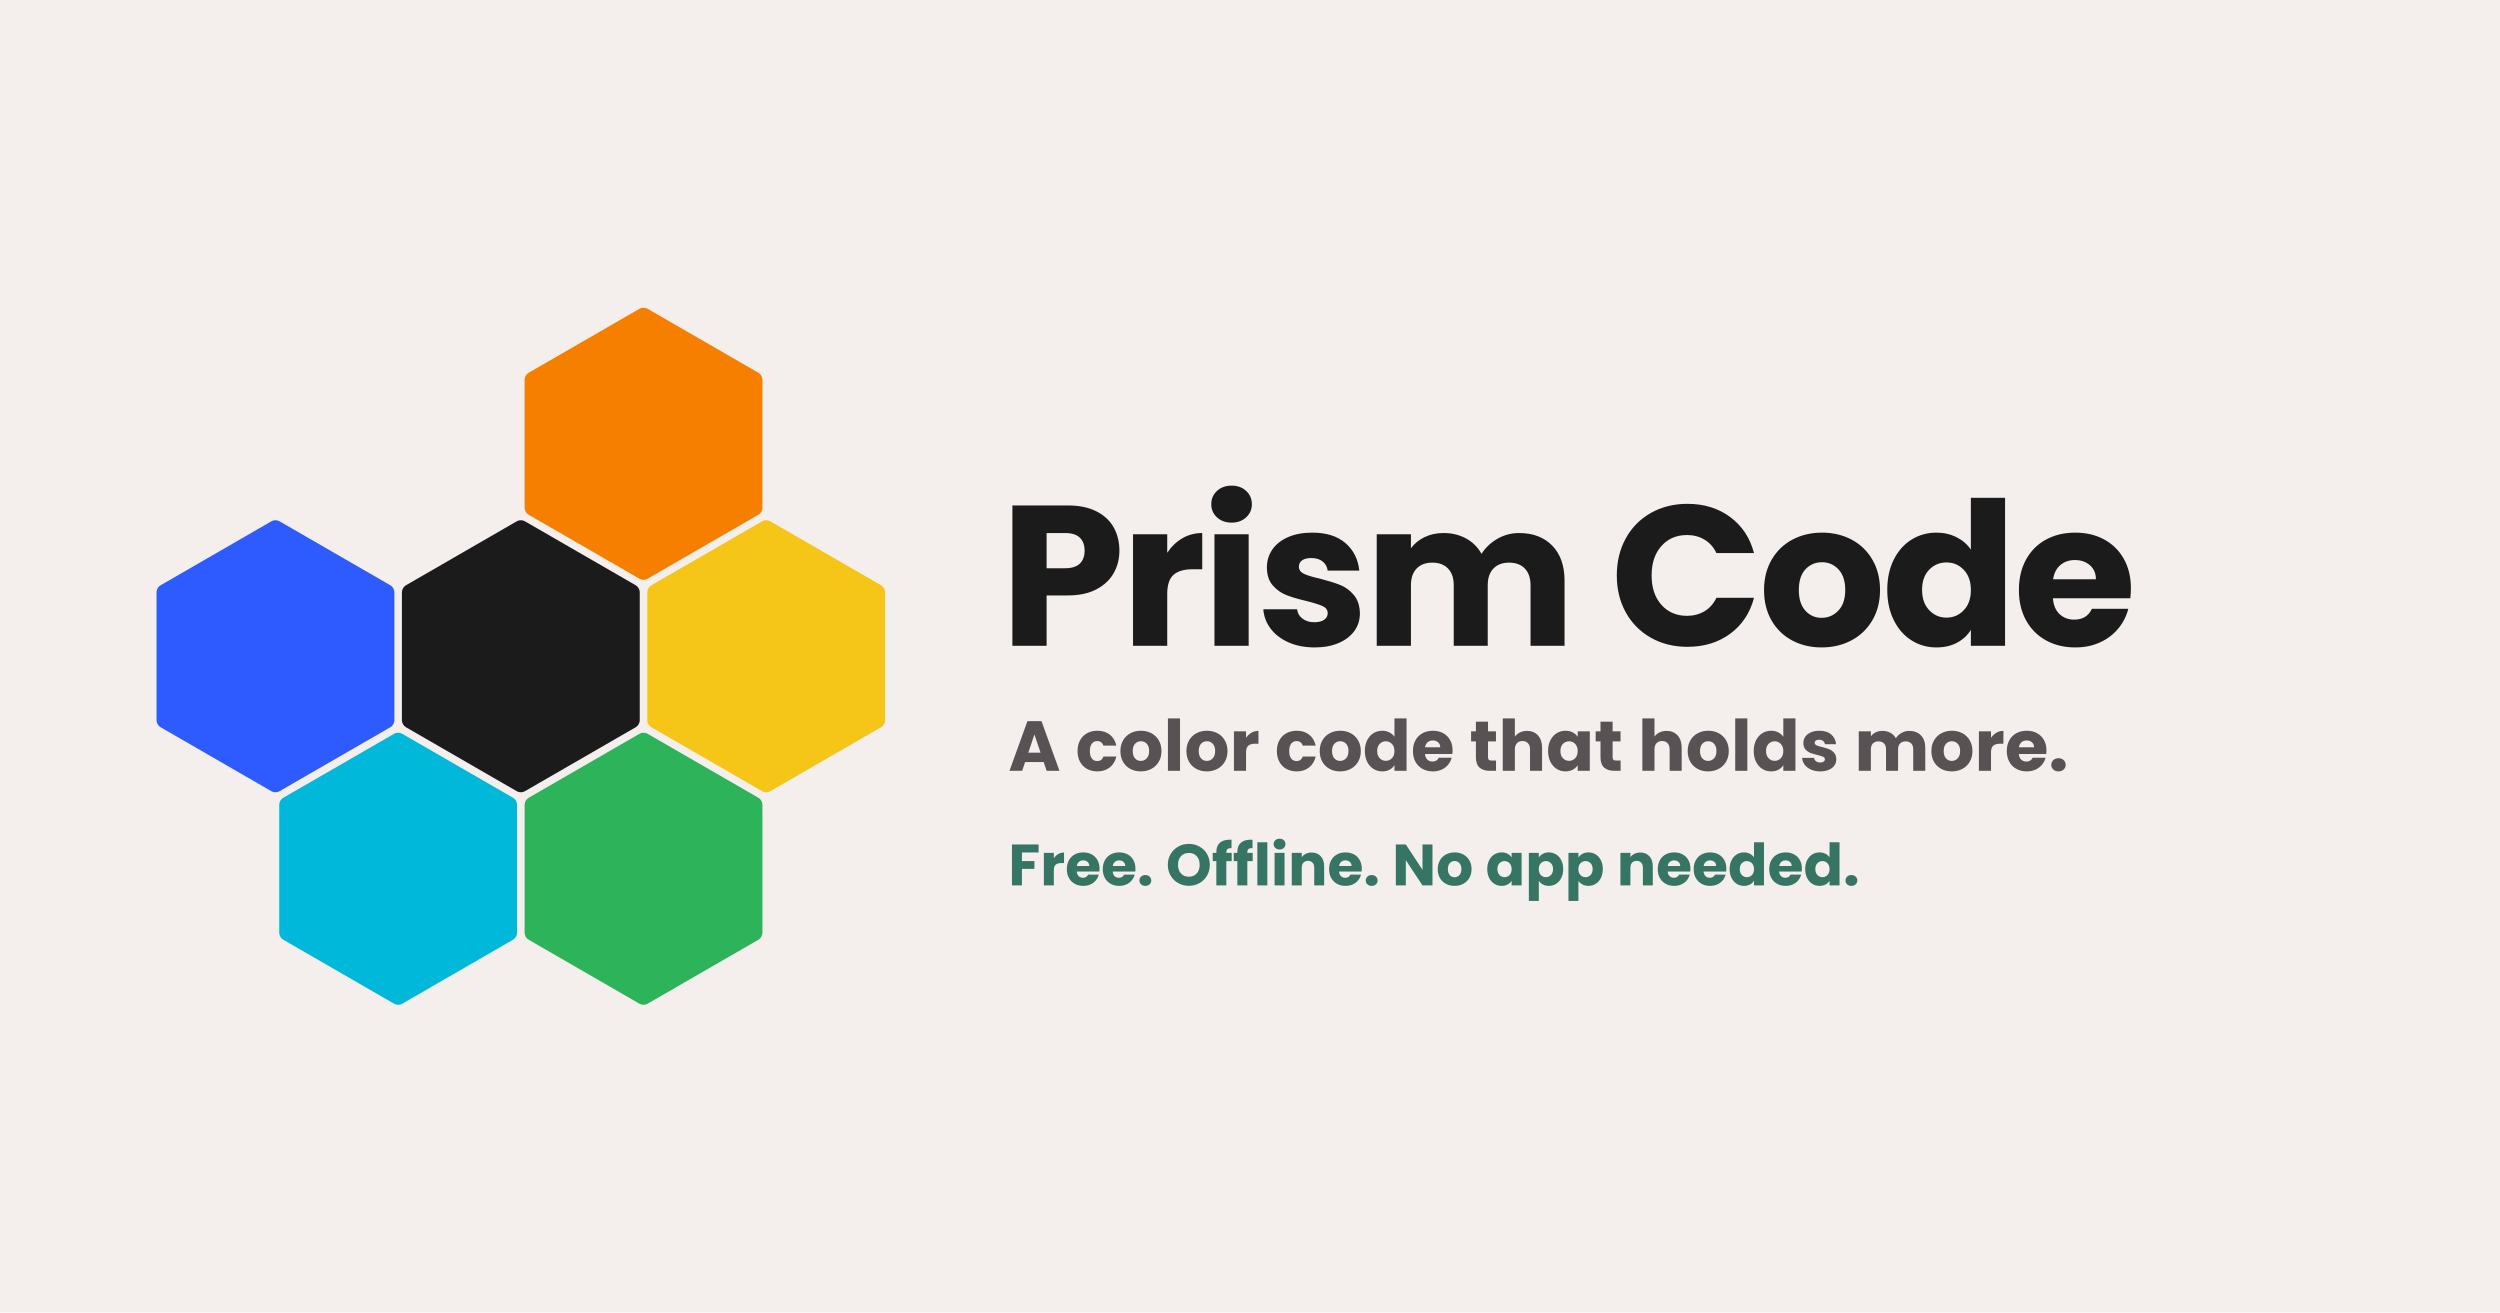
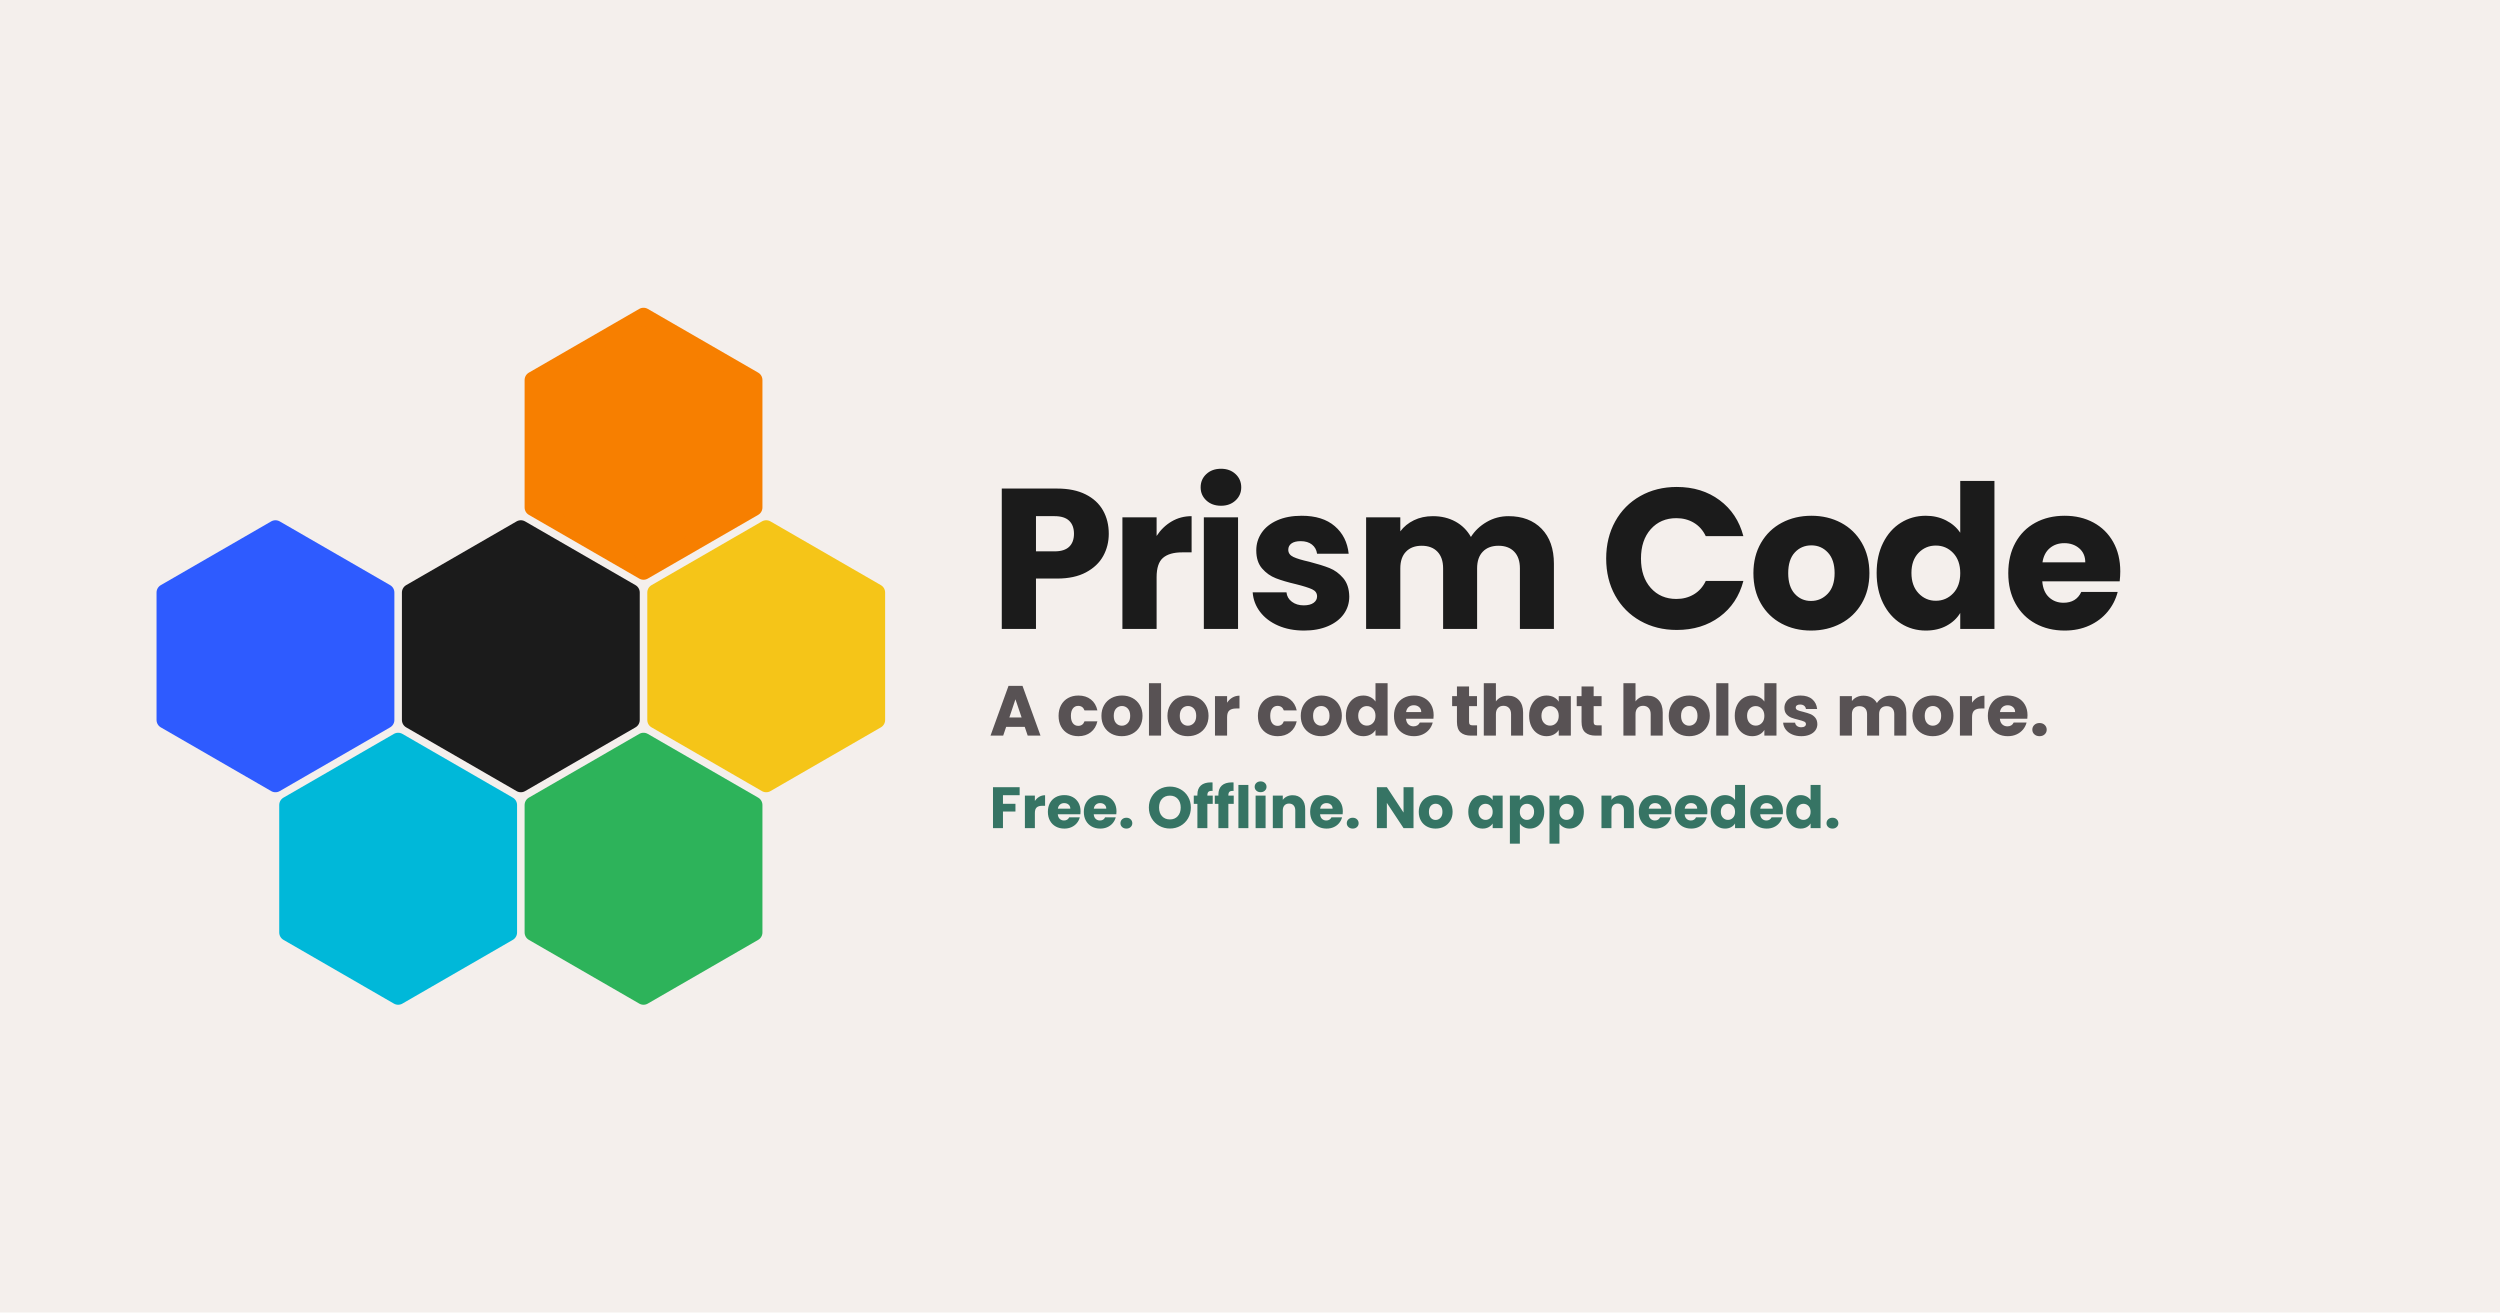
<svg xmlns="http://www.w3.org/2000/svg" viewBox="0 0 1200 630" width="1200" height="630">
  <rect width="1200" height="630" fill="#F4EFEC" />
  <polygon points="303.00,284.40 303.00,345.60 250.00,376.20 197.00,345.60 197.00,284.40 250.00,253.80" fill="#1B1B1B" stroke="#1B1B1B" stroke-width="8.16" stroke-linejoin="round" />
  <polygon points="361.89,182.40 361.89,243.60 308.89,274.20 255.89,243.60 255.89,182.40 308.89,151.80" fill="#F77F00" stroke="#F77F00" stroke-width="8.16" stroke-linejoin="round" />
  <polygon points="420.78,284.40 420.78,345.60 367.78,376.20 314.78,345.60 314.78,284.40 367.78,253.80" fill="#F5C518" stroke="#F5C518" stroke-width="8.16" stroke-linejoin="round" />
  <polygon points="361.89,386.40 361.89,447.60 308.89,478.20 255.89,447.60 255.89,386.40 308.89,355.80" fill="#2DB35A" stroke="#2DB35A" stroke-width="8.16" stroke-linejoin="round" />
  <polygon points="244.11,386.40 244.11,447.60 191.11,478.20 138.11,447.60 138.11,386.40 191.11,355.80" fill="#00B8D9" stroke="#00B8D9" stroke-width="8.16" stroke-linejoin="round" />
  <polygon points="185.22,284.40 185.22,345.60 132.22,376.20 79.22,345.60 79.22,284.40 132.22,253.80" fill="#2E5BFF" stroke="#2E5BFF" stroke-width="8.16" stroke-linejoin="round" />
-   <g transform="translate(480,310)">
+   <g transform="translate(474.9,301.9)">
    <path d="M32.544 -24.192H22.368V0.0H5.952V-67.392H32.544Q40.608 -67.392 46.176 -64.608Q51.744 -61.824 54.528 -56.928Q57.312 -52.032 57.312 -45.696Q57.312 -39.84 54.624 -34.992Q51.936 -30.144 46.368 -27.168Q40.8 -24.192 32.544 -24.192ZM40.608 -45.696Q40.608 -49.728 38.304 -51.936Q36.0 -54.144 31.296 -54.144H22.368V-37.248H31.296Q36.0 -37.248 38.304 -39.456Q40.608 -41.664 40.608 -45.696Z M97.072 -54.144V-36.768H92.56Q86.416 -36.768 83.344 -34.128Q80.272 -31.488 80.272 -24.864V0.0H63.856V-53.568H80.272V-44.64Q83.152 -49.056 87.472 -51.6Q91.792 -54.144 97.072 -54.144Z M101.408 -67.968Q101.408 -71.808 104.144 -74.352Q106.88 -76.896 111.2 -76.896Q115.424 -76.896 118.16 -74.352Q120.896 -71.808 120.896 -67.968Q120.896 -64.224 118.16 -61.68Q115.424 -59.136 111.2 -59.136Q106.88 -59.136 104.144 -61.68Q101.408 -64.224 101.408 -67.968ZM119.36 -53.568V0.0H102.944V-53.568Z M126.384 -17.568H142.608Q142.896 -14.784 145.2 -13.056Q147.504 -11.328 150.864 -11.328Q153.936 -11.328 155.616 -12.528Q157.296 -13.728 157.296 -15.648Q157.296 -17.952 154.896 -19.056Q152.496 -20.16 147.12 -21.504Q141.36 -22.848 137.52 -24.336Q133.68 -25.824 130.896 -29.04Q128.112 -32.256 128.112 -37.728Q128.112 -42.336 130.656 -46.128Q133.2 -49.92 138.144 -52.128Q143.088 -54.336 149.904 -54.336Q159.984 -54.336 165.792 -49.344Q171.6 -44.352 172.464 -36.096H157.296Q156.912 -38.88 154.848 -40.512Q152.784 -42.144 149.424 -42.144Q146.544 -42.144 145.008 -41.04Q143.472 -39.936 143.472 -38.016Q143.472 -35.712 145.92 -34.56Q148.368 -33.408 153.552 -32.256Q159.504 -30.72 163.248 -29.232Q166.992 -27.744 169.824 -24.432Q172.656 -21.12 172.752 -15.552Q172.752 -10.848 170.112 -7.152Q167.472 -3.456 162.528 -1.344Q157.584 0.768 151.056 0.768Q144.048 0.768 138.576 -1.632Q133.104 -4.032 129.936 -8.208Q126.768 -12.384 126.384 -17.568Z M270.976 -31.296V0.0H254.656V-29.088Q254.656 -34.272 251.92 -37.104Q249.184 -39.936 244.384 -39.936Q239.584 -39.936 236.848 -37.104Q234.112 -34.272 234.112 -29.088V0.0H217.792V-29.088Q217.792 -34.272 215.056 -37.104Q212.32 -39.936 207.52 -39.936Q202.72 -39.936 199.984 -37.104Q197.248 -34.272 197.248 -29.088V0.0H180.832V-53.568H197.248V-46.848Q199.744 -50.208 203.776 -52.176Q207.808 -54.144 212.896 -54.144Q218.944 -54.144 223.696 -51.552Q228.448 -48.96 231.136 -44.16Q233.92 -48.576 238.72 -51.36Q243.52 -54.144 249.184 -54.144Q259.168 -54.144 265.072 -48.096Q270.976 -42.048 270.976 -31.296Z  M329.952 -68.16Q341.952 -68.16 350.496 -61.824Q359.04 -55.488 361.92 -44.544H343.872Q341.856 -48.768 338.16 -50.976Q334.464 -53.184 329.76 -53.184Q322.176 -53.184 317.472 -47.904Q312.768 -42.624 312.768 -33.792Q312.768 -24.96 317.472 -19.68Q322.176 -14.4 329.76 -14.4Q334.464 -14.4 338.16 -16.608Q341.856 -18.816 343.872 -23.04H361.92Q359.04 -12.096 350.496 -5.808Q341.952 0.48 329.952 0.48Q320.16 0.48 312.432 -3.888Q304.704 -8.256 300.384 -16.032Q296.064 -23.808 296.064 -33.792Q296.064 -43.776 300.384 -51.6Q304.704 -59.424 312.432 -63.792Q320.16 -68.16 329.952 -68.16Z M366.736 -26.784Q366.736 -35.04 370.384 -41.328Q374.032 -47.616 380.368 -50.976Q386.704 -54.336 394.576 -54.336Q402.448 -54.336 408.784 -50.976Q415.12 -47.616 418.768 -41.328Q422.416 -35.04 422.416 -26.784Q422.416 -18.528 418.72 -12.24Q415.024 -5.952 408.64 -2.592Q402.256 0.768 394.384 0.768Q386.512 0.768 380.224 -2.592Q373.936 -5.952 370.336 -12.192Q366.736 -18.432 366.736 -26.784ZM405.712 -26.784Q405.712 -33.216 402.496 -36.672Q399.28 -40.128 394.576 -40.128Q389.776 -40.128 386.608 -36.72Q383.44 -33.312 383.44 -26.784Q383.44 -20.352 386.56 -16.896Q389.68 -13.44 394.384 -13.44Q399.088 -13.44 402.4 -16.896Q405.712 -20.352 405.712 -26.784Z M449.504 -54.336Q454.784 -54.336 459.152 -52.128Q463.52 -49.92 466.016 -46.176V-71.04H482.432V0.0H466.016V-7.68Q463.712 -3.84 459.44 -1.536Q455.168 0.768 449.504 0.768Q442.88 0.768 437.504 -2.64Q432.128 -6.048 429.008 -12.336Q425.888 -18.624 425.888 -26.88Q425.888 -35.136 429.008 -41.376Q432.128 -47.616 437.504 -50.976Q442.88 -54.336 449.504 -54.336ZM454.304 -40.032Q449.408 -40.032 446 -36.528Q442.592 -33.024 442.592 -26.88Q442.592 -20.736 446 -17.136Q449.408 -13.536 454.304 -13.536Q459.2 -13.536 462.608 -17.088Q466.016 -20.64 466.016 -26.784Q466.016 -32.928 462.608 -36.48Q459.2 -40.032 454.304 -40.032Z M542.544 -22.848H505.392Q505.776 -17.856 508.608 -15.216Q511.44 -12.576 515.568 -12.576Q521.712 -12.576 524.112 -17.76H541.584Q540.24 -12.48 536.736 -8.256Q533.232 -4.032 527.952 -1.632Q522.672 0.768 516.144 0.768Q508.272 0.768 502.128 -2.592Q495.984 -5.952 492.528 -12.192Q489.072 -18.432 489.072 -26.784Q489.072 -35.136 492.48 -41.376Q495.888 -47.616 502.032 -50.976Q508.176 -54.336 516.144 -54.336Q523.92 -54.336 529.968 -51.072Q536.016 -47.808 539.424 -41.76Q542.832 -35.712 542.832 -27.648Q542.832 -25.344 542.544 -22.848ZM526.032 -31.968Q526.032 -36.192 523.152 -38.688Q520.272 -41.184 515.952 -41.184Q511.824 -41.184 508.992 -38.784Q506.16 -36.384 505.488 -31.968Z" fill="#1B1B1B" />
  </g>
-   <g transform="translate(484,370)">
+   <g transform="translate(474.9,353.1)">
    <path d="M16.966 -4.216H8.058L6.63 0.0H0.544L9.18 -23.868H15.912L24.548 0.0H18.394ZM15.47 -8.704 12.512 -17.442 9.588 -8.704Z  M42.738 -19.244Q46.308 -19.244 48.705 -17.374Q51.102 -15.504 51.85 -12.104H45.662Q44.88 -14.28 42.636 -14.28Q41.038 -14.28 40.086 -13.039Q39.134 -11.798 39.134 -9.486Q39.134 -7.174 40.086 -5.933Q41.038 -4.692 42.636 -4.692Q44.88 -4.692 45.662 -6.868H51.85Q51.102 -3.536 48.688 -1.632Q46.274 0.272 42.738 0.272Q39.95 0.272 37.791 -0.918Q35.632 -2.108 34.425 -4.318Q33.218 -6.528 33.218 -9.486Q33.218 -12.444 34.425 -14.654Q35.632 -16.864 37.791 -18.054Q39.95 -19.244 42.738 -19.244Z M53.788 -9.486Q53.788 -12.41 55.08 -14.637Q56.372 -16.864 58.616 -18.054Q60.86 -19.244 63.648 -19.244Q66.436 -19.244 68.68 -18.054Q70.924 -16.864 72.216 -14.637Q73.508 -12.41 73.508 -9.486Q73.508 -6.562 72.199 -4.335Q70.89 -2.108 68.629 -0.918Q66.368 0.272 63.58 0.272Q60.792 0.272 58.565 -0.918Q56.338 -2.108 55.063 -4.318Q53.788 -6.528 53.788 -9.486ZM67.592 -9.486Q67.592 -11.764 66.453 -12.988Q65.314 -14.212 63.648 -14.212Q61.948 -14.212 60.826 -13.005Q59.704 -11.798 59.704 -9.486Q59.704 -7.208 60.809 -5.984Q61.914 -4.76 63.58 -4.76Q65.246 -4.76 66.419 -5.984Q67.592 -7.208 67.592 -9.486Z M82.416 -25.16V0.0H76.602V-25.16Z M85.476 -9.486Q85.476 -12.41 86.768 -14.637Q88.06 -16.864 90.304 -18.054Q92.548 -19.244 95.336 -19.244Q98.124 -19.244 100.368 -18.054Q102.612 -16.864 103.904 -14.637Q105.196 -12.41 105.196 -9.486Q105.196 -6.562 103.887 -4.335Q102.578 -2.108 100.317 -0.918Q98.056 0.272 95.268 0.272Q92.48 0.272 90.253 -0.918Q88.026 -2.108 86.751 -4.318Q85.476 -6.528 85.476 -9.486ZM99.28 -9.486Q99.28 -11.764 98.141 -12.988Q97.002 -14.212 95.336 -14.212Q93.636 -14.212 92.514 -13.005Q91.392 -11.798 91.392 -9.486Q91.392 -7.208 92.497 -5.984Q93.602 -4.76 95.268 -4.76Q96.934 -4.76 98.107 -5.984Q99.28 -7.208 99.28 -9.486Z M120.054 -19.176V-13.022H118.456Q116.28 -13.022 115.192 -12.087Q114.104 -11.152 114.104 -8.806V0.0H108.29V-18.972H114.104V-15.81Q115.124 -17.374 116.654 -18.275Q118.184 -19.176 120.054 -19.176Z  M138.414 -19.244Q141.984 -19.244 144.381 -17.374Q146.778 -15.504 147.526 -12.104H141.338Q140.556 -14.28 138.312 -14.28Q136.714 -14.28 135.762 -13.039Q134.81 -11.798 134.81 -9.486Q134.81 -7.174 135.762 -5.933Q136.714 -4.692 138.312 -4.692Q140.556 -4.692 141.338 -6.868H147.526Q146.778 -3.536 144.364 -1.632Q141.95 0.272 138.414 0.272Q135.626 0.272 133.467 -0.918Q131.308 -2.108 130.101 -4.318Q128.894 -6.528 128.894 -9.486Q128.894 -12.444 130.101 -14.654Q131.308 -16.864 133.467 -18.054Q135.626 -19.244 138.414 -19.244Z M149.464 -9.486Q149.464 -12.41 150.756 -14.637Q152.048 -16.864 154.292 -18.054Q156.536 -19.244 159.324 -19.244Q162.112 -19.244 164.356 -18.054Q166.6 -16.864 167.892 -14.637Q169.184 -12.41 169.184 -9.486Q169.184 -6.562 167.875 -4.335Q166.566 -2.108 164.305 -0.918Q162.044 0.272 159.256 0.272Q156.468 0.272 154.241 -0.918Q152.014 -2.108 150.739 -4.318Q149.464 -6.528 149.464 -9.486ZM163.268 -9.486Q163.268 -11.764 162.129 -12.988Q160.99 -14.212 159.324 -14.212Q157.624 -14.212 156.502 -13.005Q155.38 -11.798 155.38 -9.486Q155.38 -7.208 156.485 -5.984Q157.59 -4.76 159.256 -4.76Q160.922 -4.76 162.095 -5.984Q163.268 -7.208 163.268 -9.486Z M179.486 -19.244Q181.356 -19.244 182.903 -18.462Q184.45 -17.68 185.334 -16.354V-25.16H191.148V0.0H185.334V-2.72Q184.518 -1.36 183.005 -0.544Q181.492 0.272 179.486 0.272Q177.14 0.272 175.236 -0.935Q173.332 -2.142 172.227 -4.369Q171.122 -6.596 171.122 -9.52Q171.122 -12.444 172.227 -14.654Q173.332 -16.864 175.236 -18.054Q177.14 -19.244 179.486 -19.244ZM181.186 -14.178Q179.452 -14.178 178.245 -12.937Q177.038 -11.696 177.038 -9.52Q177.038 -7.344 178.245 -6.069Q179.452 -4.794 181.186 -4.794Q182.92 -4.794 184.127 -6.052Q185.334 -7.31 185.334 -9.486Q185.334 -11.662 184.127 -12.92Q182.92 -14.178 181.186 -14.178Z M213.146 -8.092H199.988Q200.124 -6.324 201.127 -5.389Q202.13 -4.454 203.592 -4.454Q205.768 -4.454 206.618 -6.29H212.806Q212.33 -4.42 211.089 -2.924Q209.848 -1.428 207.978 -0.578Q206.108 0.272 203.796 0.272Q201.008 0.272 198.832 -0.918Q196.656 -2.108 195.432 -4.318Q194.208 -6.528 194.208 -9.486Q194.208 -12.444 195.415 -14.654Q196.622 -16.864 198.798 -18.054Q200.974 -19.244 203.796 -19.244Q206.55 -19.244 208.692 -18.088Q210.834 -16.932 212.041 -14.79Q213.248 -12.648 213.248 -9.792Q213.248 -8.976 213.146 -8.092ZM207.298 -11.322Q207.298 -12.818 206.278 -13.702Q205.258 -14.586 203.728 -14.586Q202.266 -14.586 201.263 -13.736Q200.26 -12.886 200.022 -11.322Z  M234.09 -4.93V0.0H231.132Q227.97 0.0 226.202 -1.547Q224.434 -3.094 224.434 -6.596V-14.144H222.122V-18.972H224.434V-23.596H230.248V-18.972H234.056V-14.144H230.248V-6.528Q230.248 -5.678 230.656 -5.304Q231.064 -4.93 232.016 -4.93Z M256.19 -11.084V0.0H250.41V-10.302Q250.41 -12.206 249.424 -13.26Q248.438 -14.314 246.772 -14.314Q245.106 -14.314 244.12 -13.26Q243.134 -12.206 243.134 -10.302V0.0H237.32V-25.16H243.134V-16.422Q244.018 -17.68 245.548 -18.428Q247.078 -19.176 248.982 -19.176Q252.246 -19.176 254.218 -17.017Q256.19 -14.858 256.19 -11.084Z M267.444 -19.244Q269.45 -19.244 270.963 -18.428Q272.476 -17.612 273.292 -16.286V-18.972H279.106V0.0H273.292V-2.686Q272.442 -1.36 270.929 -0.544Q269.416 0.272 267.41 0.272Q265.098 0.272 263.194 -0.935Q261.29 -2.142 260.185 -4.369Q259.08 -6.596 259.08 -9.52Q259.08 -12.444 260.185 -14.654Q261.29 -16.864 263.194 -18.054Q265.098 -19.244 267.444 -19.244ZM269.144 -14.178Q267.41 -14.178 266.203 -12.937Q264.996 -11.696 264.996 -9.52Q264.996 -7.344 266.203 -6.069Q267.41 -4.794 269.144 -4.794Q270.878 -4.794 272.085 -6.052Q273.292 -7.31 273.292 -9.486Q273.292 -11.662 272.085 -12.92Q270.878 -14.178 269.144 -14.178Z M293.896 -4.93V0.0H290.938Q287.776 0.0 286.008 -1.547Q284.24 -3.094 284.24 -6.596V-14.144H281.928V-18.972H284.24V-23.596H290.054V-18.972H293.862V-14.144H290.054V-6.528Q290.054 -5.678 290.462 -5.304Q290.87 -4.93 291.822 -4.93Z  M323.204 -11.084V0.0H317.424V-10.302Q317.424 -12.206 316.438 -13.26Q315.452 -14.314 313.786 -14.314Q312.12 -14.314 311.134 -13.26Q310.148 -12.206 310.148 -10.302V0.0H304.334V-25.16H310.148V-16.422Q311.032 -17.68 312.562 -18.428Q314.092 -19.176 315.996 -19.176Q319.26 -19.176 321.232 -17.017Q323.204 -14.858 323.204 -11.084Z M326.094 -9.486Q326.094 -12.41 327.386 -14.637Q328.678 -16.864 330.922 -18.054Q333.166 -19.244 335.954 -19.244Q338.742 -19.244 340.986 -18.054Q343.23 -16.864 344.522 -14.637Q345.814 -12.41 345.814 -9.486Q345.814 -6.562 344.505 -4.335Q343.196 -2.108 340.935 -0.918Q338.674 0.272 335.886 0.272Q333.098 0.272 330.871 -0.918Q328.644 -2.108 327.369 -4.318Q326.094 -6.528 326.094 -9.486ZM339.898 -9.486Q339.898 -11.764 338.759 -12.988Q337.62 -14.212 335.954 -14.212Q334.254 -14.212 333.132 -13.005Q332.01 -11.798 332.01 -9.486Q332.01 -7.208 333.115 -5.984Q334.22 -4.76 335.886 -4.76Q337.552 -4.76 338.725 -5.984Q339.898 -7.208 339.898 -9.486Z M354.722 -25.16V0.0H348.908V-25.16Z M366.146 -19.244Q368.016 -19.244 369.563 -18.462Q371.11 -17.68 371.994 -16.354V-25.16H377.808V0.0H371.994V-2.72Q371.178 -1.36 369.665 -0.544Q368.152 0.272 366.146 0.272Q363.8 0.272 361.896 -0.935Q359.992 -2.142 358.887 -4.369Q357.782 -6.596 357.782 -9.52Q357.782 -12.444 358.887 -14.654Q359.992 -16.864 361.896 -18.054Q363.8 -19.244 366.146 -19.244ZM367.846 -14.178Q366.112 -14.178 364.905 -12.937Q363.698 -11.696 363.698 -9.52Q363.698 -7.344 364.905 -6.069Q366.112 -4.794 367.846 -4.794Q369.58 -4.794 370.787 -6.052Q371.994 -7.31 371.994 -9.486Q371.994 -11.662 370.787 -12.92Q369.58 -14.178 367.846 -14.178Z M381.004 -6.222H386.75Q386.852 -5.236 387.668 -4.624Q388.484 -4.012 389.674 -4.012Q390.762 -4.012 391.357 -4.437Q391.952 -4.862 391.952 -5.542Q391.952 -6.358 391.102 -6.749Q390.252 -7.14 388.348 -7.616Q386.308 -8.092 384.948 -8.619Q383.588 -9.146 382.602 -10.285Q381.616 -11.424 381.616 -13.362Q381.616 -14.994 382.517 -16.337Q383.418 -17.68 385.169 -18.462Q386.92 -19.244 389.334 -19.244Q392.904 -19.244 394.961 -17.476Q397.018 -15.708 397.324 -12.784H391.952Q391.816 -13.77 391.085 -14.348Q390.354 -14.926 389.164 -14.926Q388.144 -14.926 387.6 -14.535Q387.056 -14.144 387.056 -13.464Q387.056 -12.648 387.923 -12.24Q388.79 -11.832 390.626 -11.424Q392.734 -10.88 394.06 -10.353Q395.386 -9.826 396.389 -8.653Q397.392 -7.48 397.426 -5.508Q397.426 -3.842 396.491 -2.533Q395.556 -1.224 393.805 -0.476Q392.054 0.272 389.742 0.272Q387.26 0.272 385.322 -0.578Q383.384 -1.428 382.262 -2.907Q381.14 -4.386 381.004 -6.222Z  M440.13 -11.084V0.0H434.35V-10.302Q434.35 -12.138 433.381 -13.141Q432.412 -14.144 430.712 -14.144Q429.012 -14.144 428.043 -13.141Q427.074 -12.138 427.074 -10.302V0.0H421.294V-10.302Q421.294 -12.138 420.325 -13.141Q419.356 -14.144 417.656 -14.144Q415.956 -14.144 414.987 -13.141Q414.018 -12.138 414.018 -10.302V0.0H408.204V-18.972H414.018V-16.592Q414.902 -17.782 416.33 -18.479Q417.758 -19.176 419.56 -19.176Q421.702 -19.176 423.385 -18.258Q425.068 -17.34 426.02 -15.64Q427.006 -17.204 428.706 -18.19Q430.406 -19.176 432.412 -19.176Q435.948 -19.176 438.039 -17.034Q440.13 -14.892 440.13 -11.084Z M443.054 -9.486Q443.054 -12.41 444.346 -14.637Q445.638 -16.864 447.882 -18.054Q450.126 -19.244 452.914 -19.244Q455.702 -19.244 457.946 -18.054Q460.19 -16.864 461.482 -14.637Q462.774 -12.41 462.774 -9.486Q462.774 -6.562 461.465 -4.335Q460.156 -2.108 457.895 -0.918Q455.634 0.272 452.846 0.272Q450.058 0.272 447.831 -0.918Q445.604 -2.108 444.329 -4.318Q443.054 -6.528 443.054 -9.486ZM456.858 -9.486Q456.858 -11.764 455.719 -12.988Q454.58 -14.212 452.914 -14.212Q451.214 -14.212 450.092 -13.005Q448.97 -11.798 448.97 -9.486Q448.97 -7.208 450.075 -5.984Q451.18 -4.76 452.846 -4.76Q454.512 -4.76 455.685 -5.984Q456.858 -7.208 456.858 -9.486Z M477.632 -19.176V-13.022H476.034Q473.858 -13.022 472.77 -12.087Q471.682 -11.152 471.682 -8.806V0.0H465.868V-18.972H471.682V-15.81Q472.702 -17.374 474.232 -18.275Q475.762 -19.176 477.632 -19.176Z M498.202 -8.092H485.044Q485.18 -6.324 486.183 -5.389Q487.186 -4.454 488.648 -4.454Q490.824 -4.454 491.674 -6.29H497.862Q497.386 -4.42 496.145 -2.924Q494.904 -1.428 493.034 -0.578Q491.164 0.272 488.852 0.272Q486.064 0.272 483.888 -0.918Q481.712 -2.108 480.488 -4.318Q479.264 -6.528 479.264 -9.486Q479.264 -12.444 480.471 -14.654Q481.678 -16.864 483.854 -18.054Q486.03 -19.244 488.852 -19.244Q491.606 -19.244 493.748 -18.088Q495.89 -16.932 497.097 -14.79Q498.304 -12.648 498.304 -9.792Q498.304 -8.976 498.202 -8.092ZM492.354 -11.322Q492.354 -12.818 491.334 -13.702Q490.314 -14.586 488.784 -14.586Q487.322 -14.586 486.319 -13.736Q485.316 -12.886 485.078 -11.322Z M500.616 -2.856Q500.616 -4.216 501.585 -5.134Q502.554 -6.052 504.084 -6.052Q505.58 -6.052 506.549 -5.134Q507.518 -4.216 507.518 -2.856Q507.518 -1.53 506.549 -0.629Q505.58 0.272 504.084 0.272Q502.554 0.272 501.585 -0.629Q500.616 -1.53 500.616 -2.856Z" fill="#585254" />
  </g>
-   <g transform="translate(484,425)">
+   <g transform="translate(474.9,397.5)">
    <path d="M14.532 -19.656V-15.82H6.524V-11.676H12.516V-7.952H6.524V0.0H1.736V-19.656Z M26.74 -15.792V-10.724H25.424Q23.632 -10.724 22.736 -9.954Q21.84 -9.184 21.84 -7.252V0.0H17.052V-15.624H21.84V-13.02Q22.68 -14.308 23.94 -15.05Q25.2 -15.792 26.74 -15.792Z M43.68 -6.664H32.844Q32.956 -5.208 33.782 -4.438Q34.608 -3.668 35.812 -3.668Q37.604 -3.668 38.304 -5.18H43.4Q43.008 -3.64 41.986 -2.408Q40.964 -1.176 39.424 -0.476Q37.884 0.224 35.98 0.224Q33.684 0.224 31.892 -0.756Q30.1 -1.736 29.092 -3.556Q28.084 -5.376 28.084 -7.812Q28.084 -10.248 29.078 -12.068Q30.072 -13.888 31.864 -14.868Q33.656 -15.848 35.98 -15.848Q38.248 -15.848 40.012 -14.896Q41.776 -13.944 42.77 -12.18Q43.764 -10.416 43.764 -8.064Q43.764 -7.392 43.68 -6.664ZM38.864 -9.324Q38.864 -10.556 38.024 -11.284Q37.184 -12.012 35.924 -12.012Q34.72 -12.012 33.894 -11.312Q33.068 -10.612 32.872 -9.324Z M60.928 -6.664H50.092Q50.204 -5.208 51.03 -4.438Q51.856 -3.668 53.06 -3.668Q54.852 -3.668 55.552 -5.18H60.648Q60.256 -3.64 59.234 -2.408Q58.212 -1.176 56.672 -0.476Q55.132 0.224 53.228 0.224Q50.932 0.224 49.14 -0.756Q47.348 -1.736 46.34 -3.556Q45.332 -5.376 45.332 -7.812Q45.332 -10.248 46.326 -12.068Q47.32 -13.888 49.112 -14.868Q50.904 -15.848 53.228 -15.848Q55.496 -15.848 57.26 -14.896Q59.024 -13.944 60.018 -12.18Q61.012 -10.416 61.012 -8.064Q61.012 -7.392 60.928 -6.664ZM56.112 -9.324Q56.112 -10.556 55.272 -11.284Q54.432 -12.012 53.172 -12.012Q51.968 -12.012 51.142 -11.312Q50.316 -10.612 50.12 -9.324Z M62.916 -2.352Q62.916 -3.472 63.714 -4.228Q64.512 -4.984 65.772 -4.984Q67.004 -4.984 67.802 -4.228Q68.6 -3.472 68.6 -2.352Q68.6 -1.26 67.802 -0.518Q67.004 0.224 65.772 0.224Q64.512 0.224 63.714 -0.518Q62.916 -1.26 62.916 -2.352Z  M76.552 -9.884Q76.552 -12.768 77.91 -15.064Q79.268 -17.36 81.578 -18.648Q83.888 -19.936 86.66 -19.936Q89.432 -19.936 91.742 -18.648Q94.052 -17.36 95.382 -15.064Q96.712 -12.768 96.712 -9.884Q96.712 -7.0 95.368 -4.69Q94.024 -2.38 91.728 -1.092Q89.432 0.196 86.66 0.196Q83.888 0.196 81.578 -1.092Q79.268 -2.38 77.91 -4.69Q76.552 -7.0 76.552 -9.884ZM91.84 -9.884Q91.84 -12.488 90.426 -14.042Q89.012 -15.596 86.66 -15.596Q84.28 -15.596 82.866 -14.056Q81.452 -12.516 81.452 -9.884Q81.452 -7.28 82.866 -5.726Q84.28 -4.172 86.66 -4.172Q89.012 -4.172 90.426 -5.74Q91.84 -7.308 91.84 -9.884Z M107.212 -11.648H104.636V0.0H99.848V-11.648H98.112V-15.624H99.848V-16.072Q99.848 -18.956 101.5 -20.454Q103.152 -21.952 106.344 -21.952Q106.876 -21.952 107.128 -21.924V-17.864Q105.756 -17.948 105.196 -17.472Q104.636 -16.996 104.636 -15.764V-15.624H107.212Z M117.292 -11.648H114.716V0.0H109.928V-11.648H108.192V-15.624H109.928V-16.072Q109.928 -18.956 111.58 -20.454Q113.232 -21.952 116.424 -21.952Q116.956 -21.952 117.208 -21.924V-17.864Q115.836 -17.948 115.276 -17.472Q114.716 -16.996 114.716 -15.764V-15.624H117.292Z M124.32 -20.72V0.0H119.532V-20.72Z M127.344 -19.824Q127.344 -20.944 128.142 -21.686Q128.94 -22.428 130.2 -22.428Q131.432 -22.428 132.23 -21.686Q133.028 -20.944 133.028 -19.824Q133.028 -18.732 132.23 -17.99Q131.432 -17.248 130.2 -17.248Q128.94 -17.248 128.142 -17.99Q127.344 -18.732 127.344 -19.824ZM132.58 -15.624V0.0H127.792V-15.624Z M151.592 -9.128V0.0H146.832V-8.484Q146.832 -10.052 146.02 -10.92Q145.208 -11.788 143.836 -11.788Q142.464 -11.788 141.652 -10.92Q140.84 -10.052 140.84 -8.484V0.0H136.052V-15.624H140.84V-13.552Q141.568 -14.588 142.8 -15.19Q144.032 -15.792 145.572 -15.792Q148.316 -15.792 149.954 -14.014Q151.592 -12.236 151.592 -9.128Z M169.568 -6.664H158.732Q158.844 -5.208 159.67 -4.438Q160.496 -3.668 161.7 -3.668Q163.492 -3.668 164.192 -5.18H169.288Q168.896 -3.64 167.874 -2.408Q166.852 -1.176 165.312 -0.476Q163.772 0.224 161.868 0.224Q159.572 0.224 157.78 -0.756Q155.988 -1.736 154.98 -3.556Q153.972 -5.376 153.972 -7.812Q153.972 -10.248 154.966 -12.068Q155.96 -13.888 157.752 -14.868Q159.544 -15.848 161.868 -15.848Q164.136 -15.848 165.9 -14.896Q167.664 -13.944 168.658 -12.18Q169.652 -10.416 169.652 -8.064Q169.652 -7.392 169.568 -6.664ZM164.752 -9.324Q164.752 -10.556 163.912 -11.284Q163.072 -12.012 161.812 -12.012Q160.608 -12.012 159.782 -11.312Q158.956 -10.612 158.76 -9.324Z M171.556 -2.352Q171.556 -3.472 172.354 -4.228Q173.152 -4.984 174.412 -4.984Q175.644 -4.984 176.442 -4.228Q177.24 -3.472 177.24 -2.352Q177.24 -1.26 176.442 -0.518Q175.644 0.224 174.412 0.224Q173.152 0.224 172.354 -0.518Q171.556 -1.26 171.556 -2.352Z  M203.588 0.0H198.8L190.792 -12.124V0.0H186.004V-19.656H190.792L198.8 -7.476V-19.656H203.588Z M206.108 -7.812Q206.108 -10.22 207.172 -12.054Q208.236 -13.888 210.084 -14.868Q211.932 -15.848 214.228 -15.848Q216.524 -15.848 218.372 -14.868Q220.22 -13.888 221.284 -12.054Q222.348 -10.22 222.348 -7.812Q222.348 -5.404 221.27 -3.57Q220.192 -1.736 218.33 -0.756Q216.468 0.224 214.172 0.224Q211.876 0.224 210.042 -0.756Q208.208 -1.736 207.158 -3.556Q206.108 -5.376 206.108 -7.812ZM217.476 -7.812Q217.476 -9.688 216.538 -10.696Q215.6 -11.704 214.228 -11.704Q212.828 -11.704 211.904 -10.71Q210.98 -9.716 210.98 -7.812Q210.98 -5.936 211.89 -4.928Q212.8 -3.92 214.172 -3.92Q215.544 -3.92 216.51 -4.928Q217.476 -5.936 217.476 -7.812Z  M236.768 -15.848Q238.42 -15.848 239.666 -15.176Q240.912 -14.504 241.584 -13.412V-15.624H246.372V0.0H241.584V-2.212Q240.884 -1.12 239.638 -0.448Q238.392 0.224 236.74 0.224Q234.836 0.224 233.268 -0.77Q231.7 -1.764 230.79 -3.598Q229.88 -5.432 229.88 -7.84Q229.88 -10.248 230.79 -12.068Q231.7 -13.888 233.268 -14.868Q234.836 -15.848 236.768 -15.848ZM238.168 -11.676Q236.74 -11.676 235.746 -10.654Q234.752 -9.632 234.752 -7.84Q234.752 -6.048 235.746 -4.998Q236.74 -3.948 238.168 -3.948Q239.596 -3.948 240.59 -4.984Q241.584 -6.02 241.584 -7.812Q241.584 -9.604 240.59 -10.64Q239.596 -11.676 238.168 -11.676Z M259.448 -15.848Q261.38 -15.848 262.948 -14.868Q264.516 -13.888 265.426 -12.068Q266.336 -10.248 266.336 -7.84Q266.336 -5.432 265.426 -3.598Q264.516 -1.764 262.948 -0.77Q261.38 0.224 259.448 0.224Q257.824 0.224 256.578 -0.448Q255.332 -1.12 254.632 -2.184V7.448H249.844V-15.624H254.632V-13.412Q255.332 -14.504 256.564 -15.176Q257.796 -15.848 259.448 -15.848ZM258.02 -11.676Q256.592 -11.676 255.598 -10.64Q254.604 -9.604 254.604 -7.812Q254.604 -6.02 255.598 -4.984Q256.592 -3.948 258.02 -3.948Q259.448 -3.948 260.456 -4.998Q261.464 -6.048 261.464 -7.84Q261.464 -9.632 260.47 -10.654Q259.476 -11.676 258.02 -11.676Z M278.46 -15.848Q280.392 -15.848 281.96 -14.868Q283.528 -13.888 284.438 -12.068Q285.348 -10.248 285.348 -7.84Q285.348 -5.432 284.438 -3.598Q283.528 -1.764 281.96 -0.77Q280.392 0.224 278.46 0.224Q276.836 0.224 275.59 -0.448Q274.344 -1.12 273.644 -2.184V7.448H268.856V-15.624H273.644V-13.412Q274.344 -14.504 275.576 -15.176Q276.808 -15.848 278.46 -15.848ZM277.032 -11.676Q275.604 -11.676 274.61 -10.64Q273.616 -9.604 273.616 -7.812Q273.616 -6.02 274.61 -4.984Q275.604 -3.948 277.032 -3.948Q278.46 -3.948 279.468 -4.998Q280.476 -6.048 280.476 -7.84Q280.476 -9.632 279.482 -10.654Q278.488 -11.676 277.032 -11.676Z  M309.344 -9.128V0.0H304.584V-8.484Q304.584 -10.052 303.772 -10.92Q302.96 -11.788 301.588 -11.788Q300.216 -11.788 299.404 -10.92Q298.592 -10.052 298.592 -8.484V0.0H293.804V-15.624H298.592V-13.552Q299.32 -14.588 300.552 -15.19Q301.784 -15.792 303.324 -15.792Q306.068 -15.792 307.706 -14.014Q309.344 -12.236 309.344 -9.128Z M327.32 -6.664H316.484Q316.596 -5.208 317.422 -4.438Q318.248 -3.668 319.452 -3.668Q321.244 -3.668 321.944 -5.18H327.04Q326.648 -3.64 325.626 -2.408Q324.604 -1.176 323.064 -0.476Q321.524 0.224 319.62 0.224Q317.324 0.224 315.532 -0.756Q313.74 -1.736 312.732 -3.556Q311.724 -5.376 311.724 -7.812Q311.724 -10.248 312.718 -12.068Q313.712 -13.888 315.504 -14.868Q317.296 -15.848 319.62 -15.848Q321.888 -15.848 323.652 -14.896Q325.416 -13.944 326.41 -12.18Q327.404 -10.416 327.404 -8.064Q327.404 -7.392 327.32 -6.664ZM322.504 -9.324Q322.504 -10.556 321.664 -11.284Q320.824 -12.012 319.564 -12.012Q318.36 -12.012 317.534 -11.312Q316.708 -10.612 316.512 -9.324Z M344.568 -6.664H333.732Q333.844 -5.208 334.67 -4.438Q335.496 -3.668 336.7 -3.668Q338.492 -3.668 339.192 -5.18H344.288Q343.896 -3.64 342.874 -2.408Q341.852 -1.176 340.312 -0.476Q338.772 0.224 336.868 0.224Q334.572 0.224 332.78 -0.756Q330.988 -1.736 329.98 -3.556Q328.972 -5.376 328.972 -7.812Q328.972 -10.248 329.966 -12.068Q330.96 -13.888 332.752 -14.868Q334.544 -15.848 336.868 -15.848Q339.136 -15.848 340.9 -14.896Q342.664 -13.944 343.658 -12.18Q344.652 -10.416 344.652 -8.064Q344.652 -7.392 344.568 -6.664ZM339.752 -9.324Q339.752 -10.556 338.912 -11.284Q338.072 -12.012 336.812 -12.012Q335.608 -12.012 334.782 -11.312Q333.956 -10.612 333.76 -9.324Z M353.108 -15.848Q354.648 -15.848 355.922 -15.204Q357.196 -14.56 357.924 -13.468V-20.72H362.712V0.0H357.924V-2.24Q357.252 -1.12 356.006 -0.448Q354.76 0.224 353.108 0.224Q351.176 0.224 349.608 -0.77Q348.04 -1.764 347.13 -3.598Q346.22 -5.432 346.22 -7.84Q346.22 -10.248 347.13 -12.068Q348.04 -13.888 349.608 -14.868Q351.176 -15.848 353.108 -15.848ZM354.508 -11.676Q353.08 -11.676 352.086 -10.654Q351.092 -9.632 351.092 -7.84Q351.092 -6.048 352.086 -4.998Q353.08 -3.948 354.508 -3.948Q355.936 -3.948 356.93 -4.984Q357.924 -6.02 357.924 -7.812Q357.924 -9.604 356.93 -10.64Q355.936 -11.676 354.508 -11.676Z M380.828 -6.664H369.992Q370.104 -5.208 370.93 -4.438Q371.756 -3.668 372.96 -3.668Q374.752 -3.668 375.452 -5.18H380.548Q380.156 -3.64 379.134 -2.408Q378.112 -1.176 376.572 -0.476Q375.032 0.224 373.128 0.224Q370.832 0.224 369.04 -0.756Q367.248 -1.736 366.24 -3.556Q365.232 -5.376 365.232 -7.812Q365.232 -10.248 366.226 -12.068Q367.22 -13.888 369.012 -14.868Q370.804 -15.848 373.128 -15.848Q375.396 -15.848 377.16 -14.896Q378.924 -13.944 379.918 -12.18Q380.912 -10.416 380.912 -8.064Q380.912 -7.392 380.828 -6.664ZM376.012 -9.324Q376.012 -10.556 375.172 -11.284Q374.332 -12.012 373.072 -12.012Q371.868 -12.012 371.042 -11.312Q370.216 -10.612 370.02 -9.324Z M389.368 -15.848Q390.908 -15.848 392.182 -15.204Q393.456 -14.56 394.184 -13.468V-20.72H398.972V0.0H394.184V-2.24Q393.512 -1.12 392.266 -0.448Q391.02 0.224 389.368 0.224Q387.436 0.224 385.868 -0.77Q384.3 -1.764 383.39 -3.598Q382.48 -5.432 382.48 -7.84Q382.48 -10.248 383.39 -12.068Q384.3 -13.888 385.868 -14.868Q387.436 -15.848 389.368 -15.848ZM390.768 -11.676Q389.34 -11.676 388.346 -10.654Q387.352 -9.632 387.352 -7.84Q387.352 -6.048 388.346 -4.998Q389.34 -3.948 390.768 -3.948Q392.196 -3.948 393.19 -4.984Q394.184 -6.02 394.184 -7.812Q394.184 -9.604 393.19 -10.64Q392.196 -11.676 390.768 -11.676Z M401.828 -2.352Q401.828 -3.472 402.626 -4.228Q403.424 -4.984 404.684 -4.984Q405.916 -4.984 406.714 -4.228Q407.512 -3.472 407.512 -2.352Q407.512 -1.26 406.714 -0.518Q405.916 0.224 404.684 0.224Q403.424 0.224 402.626 -0.518Q401.828 -1.26 401.828 -2.352Z" fill="#367464" />
  </g>
</svg>
